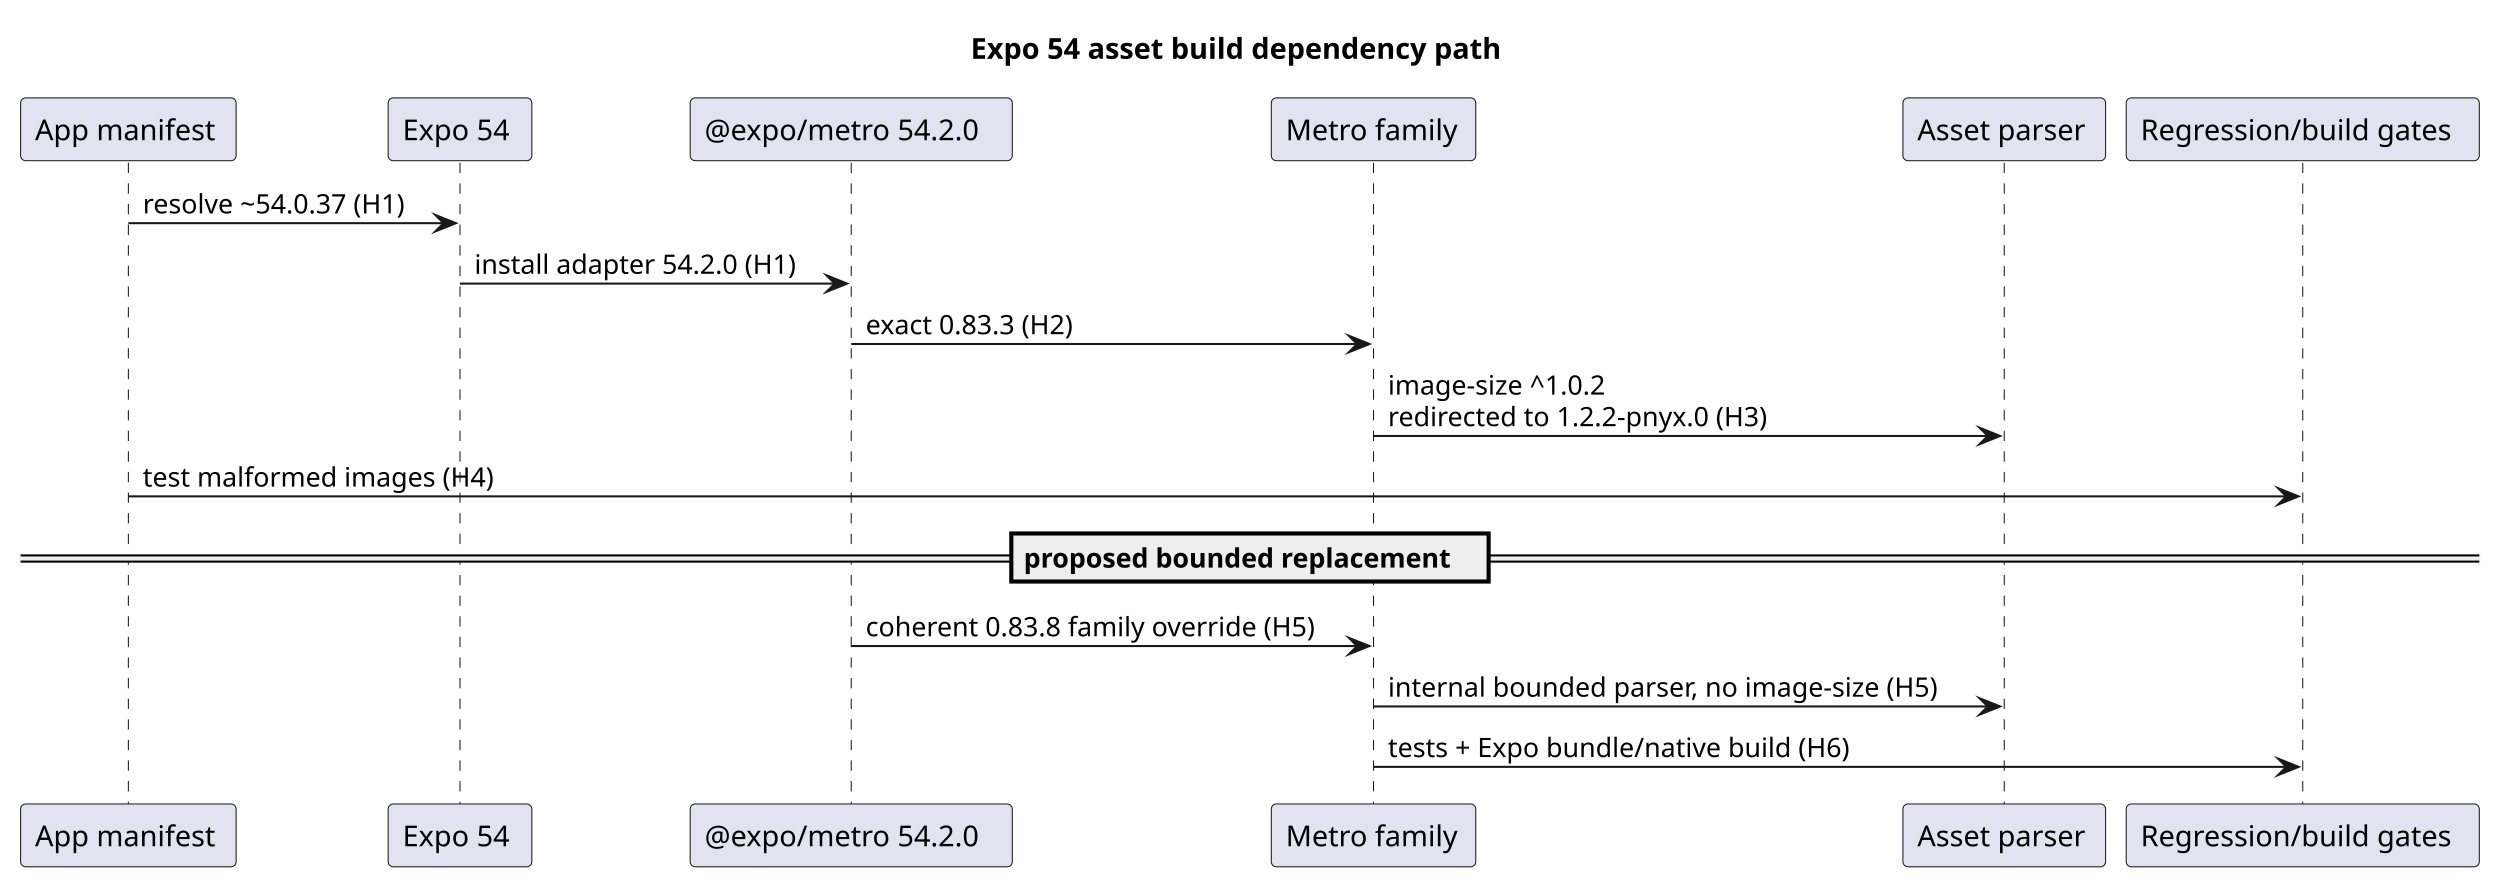
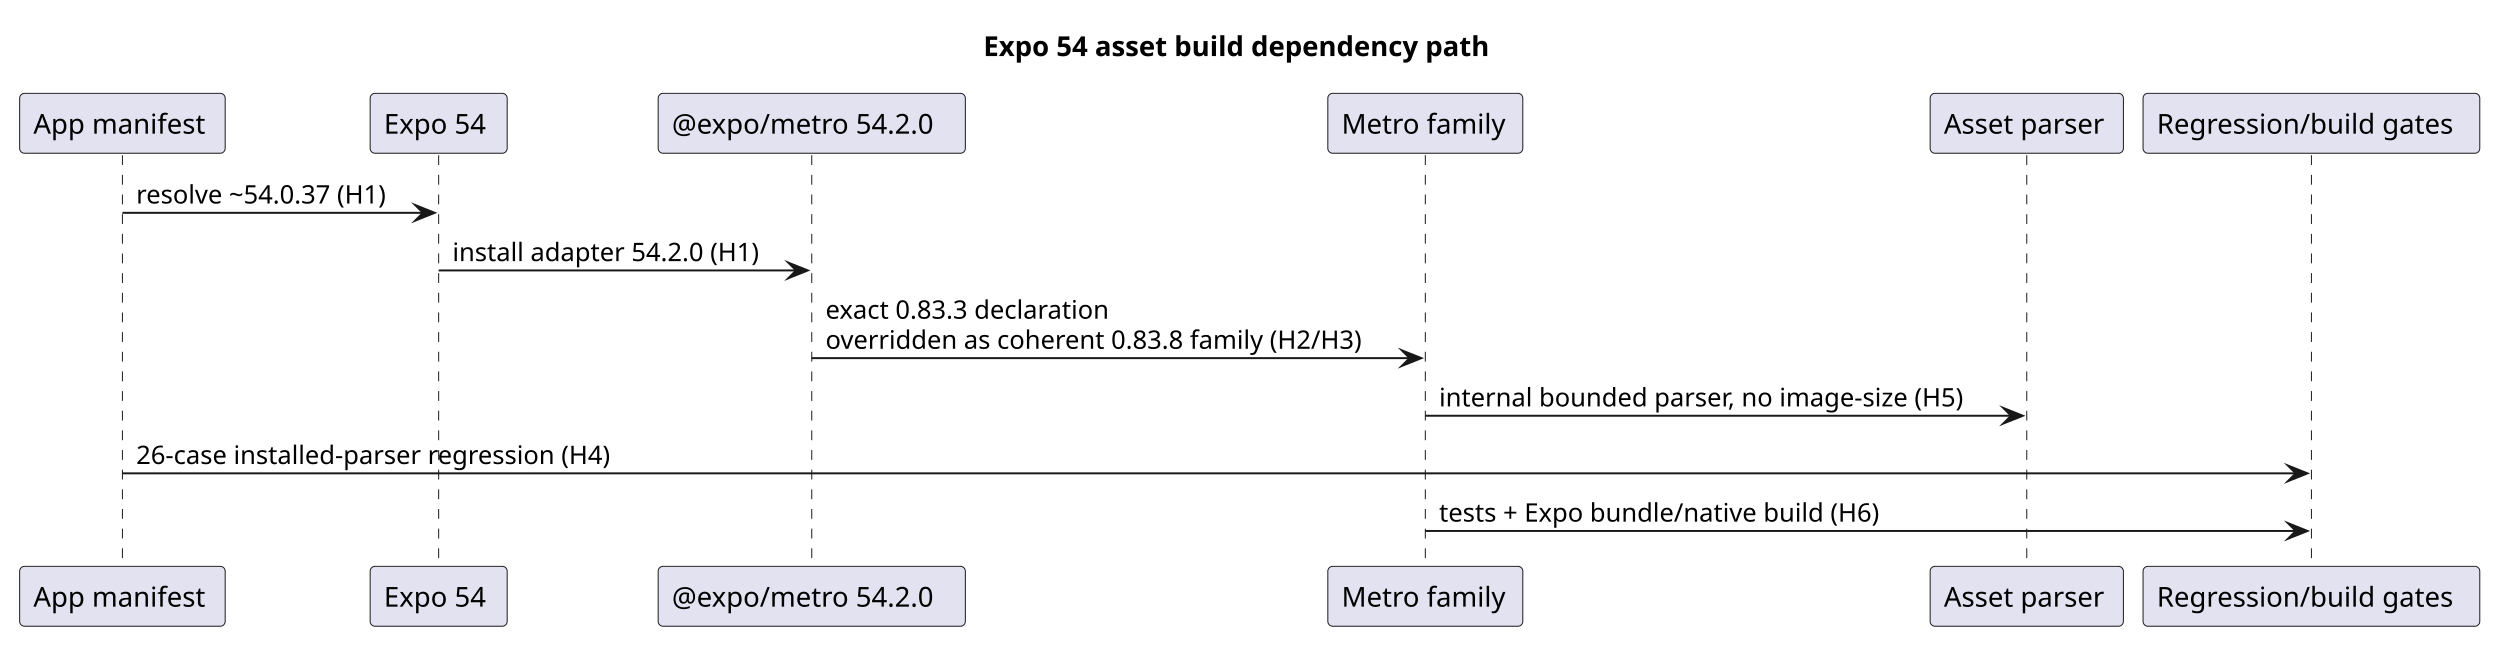
- <svg xmlns="http://www.w3.org/2000/svg" version="1.1" data-diagram-type="SEQUENCE" style="width:1213px;height:432px;background:#FFFFFF;" width="1213px" height="432px" viewBox="0 0 1213 432" zoomAndPan="magnify" preserveAspectRatio="none" contentStyleType="text/css">
+ <svg xmlns="http://www.w3.org/2000/svg" version="1.1" data-diagram-type="SEQUENCE" style="width:1272px;height:330px;background:#FFFFFF;" width="1272px" height="330px" viewBox="0 0 1272 330" zoomAndPan="magnify" preserveAspectRatio="none" contentStyleType="text/css">
  <defs />
  <g font-family="sans-serif" lengthAdjust="spacing">
    <g class="title" data-source-line="1">
-       <text x="470.955" y="28.535" fill="#000" font-size="14" textLength="270.047" font-weight="700">Expo 54 asset build dependency path</text>
+       <text x="500.335" y="28.535" fill="#000" font-size="14" textLength="270.047" font-weight="700">Expo 54 asset build dependency path</text>
    </g>
    <g>
-       <rect x="58.785" y="78.977" width="8" height="311.105" fill="#000" fill-opacity="0" />
-       <line x1="62.285" y1="78.977" x2="62.285" y2="390.082" style="stroke:#181818;stroke-width:0.5;stroke-dasharray:5,5;" />
+       <rect x="58.785" y="78.977" width="8" height="209.174" fill="#000" fill-opacity="0" />
+       <line x1="62.285" y1="78.977" x2="62.285" y2="288.15" style="stroke:#181818;stroke-width:0.5;stroke-dasharray:5,5;" />
    </g>
    <g>
-       <rect x="219.691" y="78.977" width="8" height="311.105" fill="#000" fill-opacity="0" />
-       <line x1="223.191" y1="78.977" x2="223.191" y2="390.082" style="stroke:#181818;stroke-width:0.5;stroke-dasharray:5,5;" />
+       <rect x="219.691" y="78.977" width="8" height="209.174" fill="#000" fill-opacity="0" />
+       <line x1="223.191" y1="78.977" x2="223.191" y2="288.15" style="stroke:#181818;stroke-width:0.5;stroke-dasharray:5,5;" />
    </g>
    <g>
-       <rect x="409.523" y="78.977" width="8" height="311.105" fill="#000" fill-opacity="0" />
-       <line x1="413.023" y1="78.977" x2="413.023" y2="390.082" style="stroke:#181818;stroke-width:0.5;stroke-dasharray:5,5;" />
+       <rect x="409.523" y="78.977" width="8" height="209.174" fill="#000" fill-opacity="0" />
+       <line x1="413.023" y1="78.977" x2="413.023" y2="288.15" style="stroke:#181818;stroke-width:0.5;stroke-dasharray:5,5;" />
    </g>
    <g>
-       <rect x="662.94" y="78.977" width="8" height="311.105" fill="#000" fill-opacity="0" />
-       <line x1="666.44" y1="78.977" x2="666.44" y2="390.082" style="stroke:#181818;stroke-width:0.5;stroke-dasharray:5,5;" />
+       <rect x="721.701" y="78.977" width="8" height="209.174" fill="#000" fill-opacity="0" />
+       <line x1="725.201" y1="78.977" x2="725.201" y2="288.15" style="stroke:#181818;stroke-width:0.5;stroke-dasharray:5,5;" />
    </g>
    <g>
-       <rect x="968.96" y="78.977" width="8" height="311.105" fill="#000" fill-opacity="0" />
-       <line x1="972.46" y1="78.977" x2="972.46" y2="390.082" style="stroke:#181818;stroke-width:0.5;stroke-dasharray:5,5;" />
+       <rect x="1027.721" y="78.977" width="8" height="209.174" fill="#000" fill-opacity="0" />
+       <line x1="1031.221" y1="78.977" x2="1031.221" y2="288.15" style="stroke:#181818;stroke-width:0.5;stroke-dasharray:5,5;" />
    </g>
    <g>
-       <rect x="1113.792" y="78.977" width="8" height="311.105" fill="#000" fill-opacity="0" />
-       <line x1="1117.292" y1="78.977" x2="1117.292" y2="390.082" style="stroke:#181818;stroke-width:0.5;stroke-dasharray:5,5;" />
+       <rect x="1172.553" y="78.977" width="8" height="209.174" fill="#000" fill-opacity="0" />
+       <line x1="1176.053" y1="78.977" x2="1176.053" y2="288.15" style="stroke:#181818;stroke-width:0.5;stroke-dasharray:5,5;" />
    </g>
    <rect x="10" y="47.488" width="104.569" height="30.488" fill="#E2E2F0" style="stroke:#181818;stroke-width:0.5;" rx="2.5" ry="2.5" />
    <text x="17" y="68.023" fill="#000" font-size="14" textLength="90.569">App manifest</text>
    <rect x="188.331" y="47.488" width="69.72" height="30.488" fill="#E2E2F0" style="stroke:#181818;stroke-width:0.5;" rx="2.5" ry="2.5" />
    <text x="195.331" y="68.023" fill="#000" font-size="14" textLength="55.72">Expo 54</text>
    <rect x="334.878" y="47.488" width="156.29" height="30.488" fill="#E2E2F0" style="stroke:#181818;stroke-width:0.5;" rx="2.5" ry="2.5" />
    <text x="341.878" y="68.023" fill="#000" font-size="14" textLength="142.29">@expo/metro 54.2.0</text>
-     <rect x="616.835" y="47.488" width="99.21" height="30.488" fill="#E2E2F0" style="stroke:#181818;stroke-width:0.5;" rx="2.5" ry="2.5" />
-     <text x="623.835" y="68.023" fill="#000" font-size="14" textLength="85.21">Metro family</text>
-     <rect x="923.293" y="47.488" width="98.335" height="30.488" fill="#E2E2F0" style="stroke:#181818;stroke-width:0.5;" rx="2.5" ry="2.5" />
-     <text x="930.293" y="68.023" fill="#000" font-size="14" textLength="84.335">Asset parser</text>
-     <rect x="1031.628" y="47.488" width="171.329" height="30.488" fill="#E2E2F0" style="stroke:#181818;stroke-width:0.5;" rx="2.5" ry="2.5" />
-     <text x="1038.628" y="68.023" fill="#000" font-size="14" textLength="157.329">Regression/build gates</text>
-     <rect x="10" y="390.082" width="104.569" height="30.488" fill="#E2E2F0" style="stroke:#181818;stroke-width:0.5;" rx="2.5" ry="2.5" />
-     <text x="17" y="410.617" fill="#000" font-size="14" textLength="90.569">App manifest</text>
-     <rect x="188.331" y="390.082" width="69.72" height="30.488" fill="#E2E2F0" style="stroke:#181818;stroke-width:0.5;" rx="2.5" ry="2.5" />
-     <text x="195.331" y="410.617" fill="#000" font-size="14" textLength="55.72">Expo 54</text>
-     <rect x="334.878" y="390.082" width="156.29" height="30.488" fill="#E2E2F0" style="stroke:#181818;stroke-width:0.5;" rx="2.5" ry="2.5" />
-     <text x="341.878" y="410.617" fill="#000" font-size="14" textLength="142.29">@expo/metro 54.2.0</text>
-     <rect x="616.835" y="390.082" width="99.21" height="30.488" fill="#E2E2F0" style="stroke:#181818;stroke-width:0.5;" rx="2.5" ry="2.5" />
-     <text x="623.835" y="410.617" fill="#000" font-size="14" textLength="85.21">Metro family</text>
-     <rect x="923.293" y="390.082" width="98.335" height="30.488" fill="#E2E2F0" style="stroke:#181818;stroke-width:0.5;" rx="2.5" ry="2.5" />
-     <text x="930.293" y="410.617" fill="#000" font-size="14" textLength="84.335">Asset parser</text>
-     <rect x="1031.628" y="390.082" width="171.329" height="30.488" fill="#E2E2F0" style="stroke:#181818;stroke-width:0.5;" rx="2.5" ry="2.5" />
-     <text x="1038.628" y="410.617" fill="#000" font-size="14" textLength="157.329">Regression/build gates</text>
+     <rect x="675.596" y="47.488" width="99.21" height="30.488" fill="#E2E2F0" style="stroke:#181818;stroke-width:0.5;" rx="2.5" ry="2.5" />
+     <text x="682.596" y="68.023" fill="#000" font-size="14" textLength="85.21">Metro family</text>
+     <rect x="982.053" y="47.488" width="98.335" height="30.488" fill="#E2E2F0" style="stroke:#181818;stroke-width:0.5;" rx="2.5" ry="2.5" />
+     <text x="989.053" y="68.023" fill="#000" font-size="14" textLength="84.335">Asset parser</text>
+     <rect x="1090.388" y="47.488" width="171.329" height="30.488" fill="#E2E2F0" style="stroke:#181818;stroke-width:0.5;" rx="2.5" ry="2.5" />
+     <text x="1097.388" y="68.023" fill="#000" font-size="14" textLength="157.329">Regression/build gates</text>
+     <rect x="10" y="288.15" width="104.569" height="30.488" fill="#E2E2F0" style="stroke:#181818;stroke-width:0.5;" rx="2.5" ry="2.5" />
+     <text x="17" y="308.686" fill="#000" font-size="14" textLength="90.569">App manifest</text>
+     <rect x="188.331" y="288.15" width="69.72" height="30.488" fill="#E2E2F0" style="stroke:#181818;stroke-width:0.5;" rx="2.5" ry="2.5" />
+     <text x="195.331" y="308.686" fill="#000" font-size="14" textLength="55.72">Expo 54</text>
+     <rect x="334.878" y="288.15" width="156.29" height="30.488" fill="#E2E2F0" style="stroke:#181818;stroke-width:0.5;" rx="2.5" ry="2.5" />
+     <text x="341.878" y="308.686" fill="#000" font-size="14" textLength="142.29">@expo/metro 54.2.0</text>
+     <rect x="675.596" y="288.15" width="99.21" height="30.488" fill="#E2E2F0" style="stroke:#181818;stroke-width:0.5;" rx="2.5" ry="2.5" />
+     <text x="682.596" y="308.686" fill="#000" font-size="14" textLength="85.21">Metro family</text>
+     <rect x="982.053" y="288.15" width="98.335" height="30.488" fill="#E2E2F0" style="stroke:#181818;stroke-width:0.5;" rx="2.5" ry="2.5" />
+     <text x="989.053" y="308.686" fill="#000" font-size="14" textLength="84.335">Asset parser</text>
+     <rect x="1090.388" y="288.15" width="171.329" height="30.488" fill="#E2E2F0" style="stroke:#181818;stroke-width:0.5;" rx="2.5" ry="2.5" />
+     <text x="1097.388" y="308.686" fill="#000" font-size="14" textLength="157.329">Regression/build gates</text>
    <polygon points="211.191,104.287,221.191,108.287,211.191,112.287,215.191,108.287" fill="#181818" style="stroke:#181818;stroke-width:1;stroke-linejoin:miter;stroke-miterlimit:10;" />
    <line x1="62.285" y1="108.287" x2="217.191" y2="108.287" style="stroke:#181818;stroke-width:1;" />
    <text x="69.285" y="103.545" fill="#000" font-size="13" textLength="136.906">resolve ~54.0.37 (H1)</text>
    <polygon points="401.023,133.598,411.023,137.598,401.023,141.598,405.023,137.598" fill="#181818" style="stroke:#181818;stroke-width:1;stroke-linejoin:miter;stroke-miterlimit:10;" />
    <line x1="223.191" y1="137.598" x2="407.023" y2="137.598" style="stroke:#181818;stroke-width:1;" />
    <text x="230.191" y="132.855" fill="#000" font-size="13" textLength="165.833">install adapter 54.2.0 (H1)</text>
-     <polygon points="654.44,162.908,664.44,166.908,654.44,170.908,658.44,166.908" fill="#181818" style="stroke:#181818;stroke-width:1;stroke-linejoin:miter;stroke-miterlimit:10;" />
-     <line x1="413.023" y1="166.908" x2="660.44" y2="166.908" style="stroke:#181818;stroke-width:1;" />
-     <text x="420.023" y="162.166" fill="#000" font-size="13" textLength="109.478">exact 0.83.3 (H2)</text>
-     <polygon points="960.46,207.529,970.46,211.529,960.46,215.529,964.46,211.529" fill="#181818" style="stroke:#181818;stroke-width:1;stroke-linejoin:miter;stroke-miterlimit:10;" />
-     <line x1="666.44" y1="211.529" x2="966.46" y2="211.529" style="stroke:#181818;stroke-width:1;" />
-     <text x="673.44" y="191.477" fill="#000" font-size="13" textLength="116.245">image-size ^1.0.2</text>
-     <text x="673.44" y="206.787" fill="#000" font-size="13" textLength="199.183">redirected to 1.2.2-pnyx.0 (H3)</text>
-     <polygon points="1105.292,236.84,1115.292,240.84,1105.292,244.84,1109.292,240.84" fill="#181818" style="stroke:#181818;stroke-width:1;stroke-linejoin:miter;stroke-miterlimit:10;" />
-     <line x1="62.285" y1="240.84" x2="1111.292" y2="240.84" style="stroke:#181818;stroke-width:1;" />
-     <text x="69.285" y="236.098" fill="#000" font-size="13" textLength="175.932">test malformed images (H4)</text>
-     <rect x="10" y="269.495" width="1192.957" height="3" fill="#EEE" style="stroke:#EEE;stroke-width:1;" />
-     <line x1="10" y1="269.495" x2="1202.957" y2="269.495" style="stroke:#000;stroke-width:1;" />
-     <line x1="10" y1="272.495" x2="1202.957" y2="272.495" style="stroke:#000;stroke-width:1;" />
-     <rect x="490.683" y="258.84" width="231.591" height="23.311" fill="#EEE" style="stroke:#000;stroke-width:2;" />
-     <text x="496.683" y="275.408" fill="#000" font-size="13" textLength="213.307" font-weight="700">proposed bounded replacement</text>
-     <polygon points="654.44,309.461,664.44,313.461,654.44,317.461,658.44,313.461" fill="#181818" style="stroke:#181818;stroke-width:1;stroke-linejoin:miter;stroke-miterlimit:10;" />
-     <line x1="413.023" y1="313.461" x2="660.44" y2="313.461" style="stroke:#181818;stroke-width:1;" />
-     <text x="420.023" y="308.719" fill="#000" font-size="13" textLength="229.417">coherent 0.83.8 family override (H5)</text>
-     <polygon points="960.46,338.771,970.46,342.771,960.46,346.771,964.46,342.771" fill="#181818" style="stroke:#181818;stroke-width:1;stroke-linejoin:miter;stroke-miterlimit:10;" />
-     <line x1="666.44" y1="342.771" x2="966.46" y2="342.771" style="stroke:#181818;stroke-width:1;" />
-     <text x="673.44" y="338.029" fill="#000" font-size="13" textLength="282.02">internal bounded parser, no image-size (H5)</text>
-     <polygon points="1105.292,368.082,1115.292,372.082,1105.292,376.082,1109.292,372.082" fill="#181818" style="stroke:#181818;stroke-width:1;stroke-linejoin:miter;stroke-miterlimit:10;" />
-     <line x1="666.44" y1="372.082" x2="1111.292" y2="372.082" style="stroke:#181818;stroke-width:1;" />
-     <text x="673.44" y="367.34" fill="#000" font-size="13" textLength="238.64">tests + Expo bundle/native build (H6)</text>
+     <polygon points="713.201,178.219,723.201,182.219,713.201,186.219,717.201,182.219" fill="#181818" style="stroke:#181818;stroke-width:1;stroke-linejoin:miter;stroke-miterlimit:10;" />
+     <line x1="413.023" y1="182.219" x2="719.201" y2="182.219" style="stroke:#181818;stroke-width:1;" />
+     <text x="420.023" y="162.166" fill="#000" font-size="13" textLength="153.442">exact 0.83.3 declaration</text>
+     <text x="420.023" y="177.477" fill="#000" font-size="13" textLength="288.177">overridden as coherent 0.83.8 family (H2/H3)</text>
+     <polygon points="1019.221,207.529,1029.221,211.529,1019.221,215.529,1023.221,211.529" fill="#181818" style="stroke:#181818;stroke-width:1;stroke-linejoin:miter;stroke-miterlimit:10;" />
+     <line x1="725.201" y1="211.529" x2="1025.221" y2="211.529" style="stroke:#181818;stroke-width:1;" />
+     <text x="732.201" y="206.787" fill="#000" font-size="13" textLength="282.02">internal bounded parser, no image-size (H5)</text>
+     <polygon points="1164.053,236.84,1174.053,240.84,1164.053,244.84,1168.053,240.84" fill="#181818" style="stroke:#181818;stroke-width:1;stroke-linejoin:miter;stroke-miterlimit:10;" />
+     <line x1="62.285" y1="240.84" x2="1170.053" y2="240.84" style="stroke:#181818;stroke-width:1;" />
+     <text x="69.285" y="236.098" fill="#000" font-size="13" textLength="257.359">26-case installed-parser regression (H4)</text>
+     <polygon points="1164.053,266.15,1174.053,270.15,1164.053,274.15,1168.053,270.15" fill="#181818" style="stroke:#181818;stroke-width:1;stroke-linejoin:miter;stroke-miterlimit:10;" />
+     <line x1="725.201" y1="270.15" x2="1170.053" y2="270.15" style="stroke:#181818;stroke-width:1;" />
+     <text x="732.201" y="265.408" fill="#000" font-size="13" textLength="238.64">tests + Expo bundle/native build (H6)</text>
  </g>
</svg>
